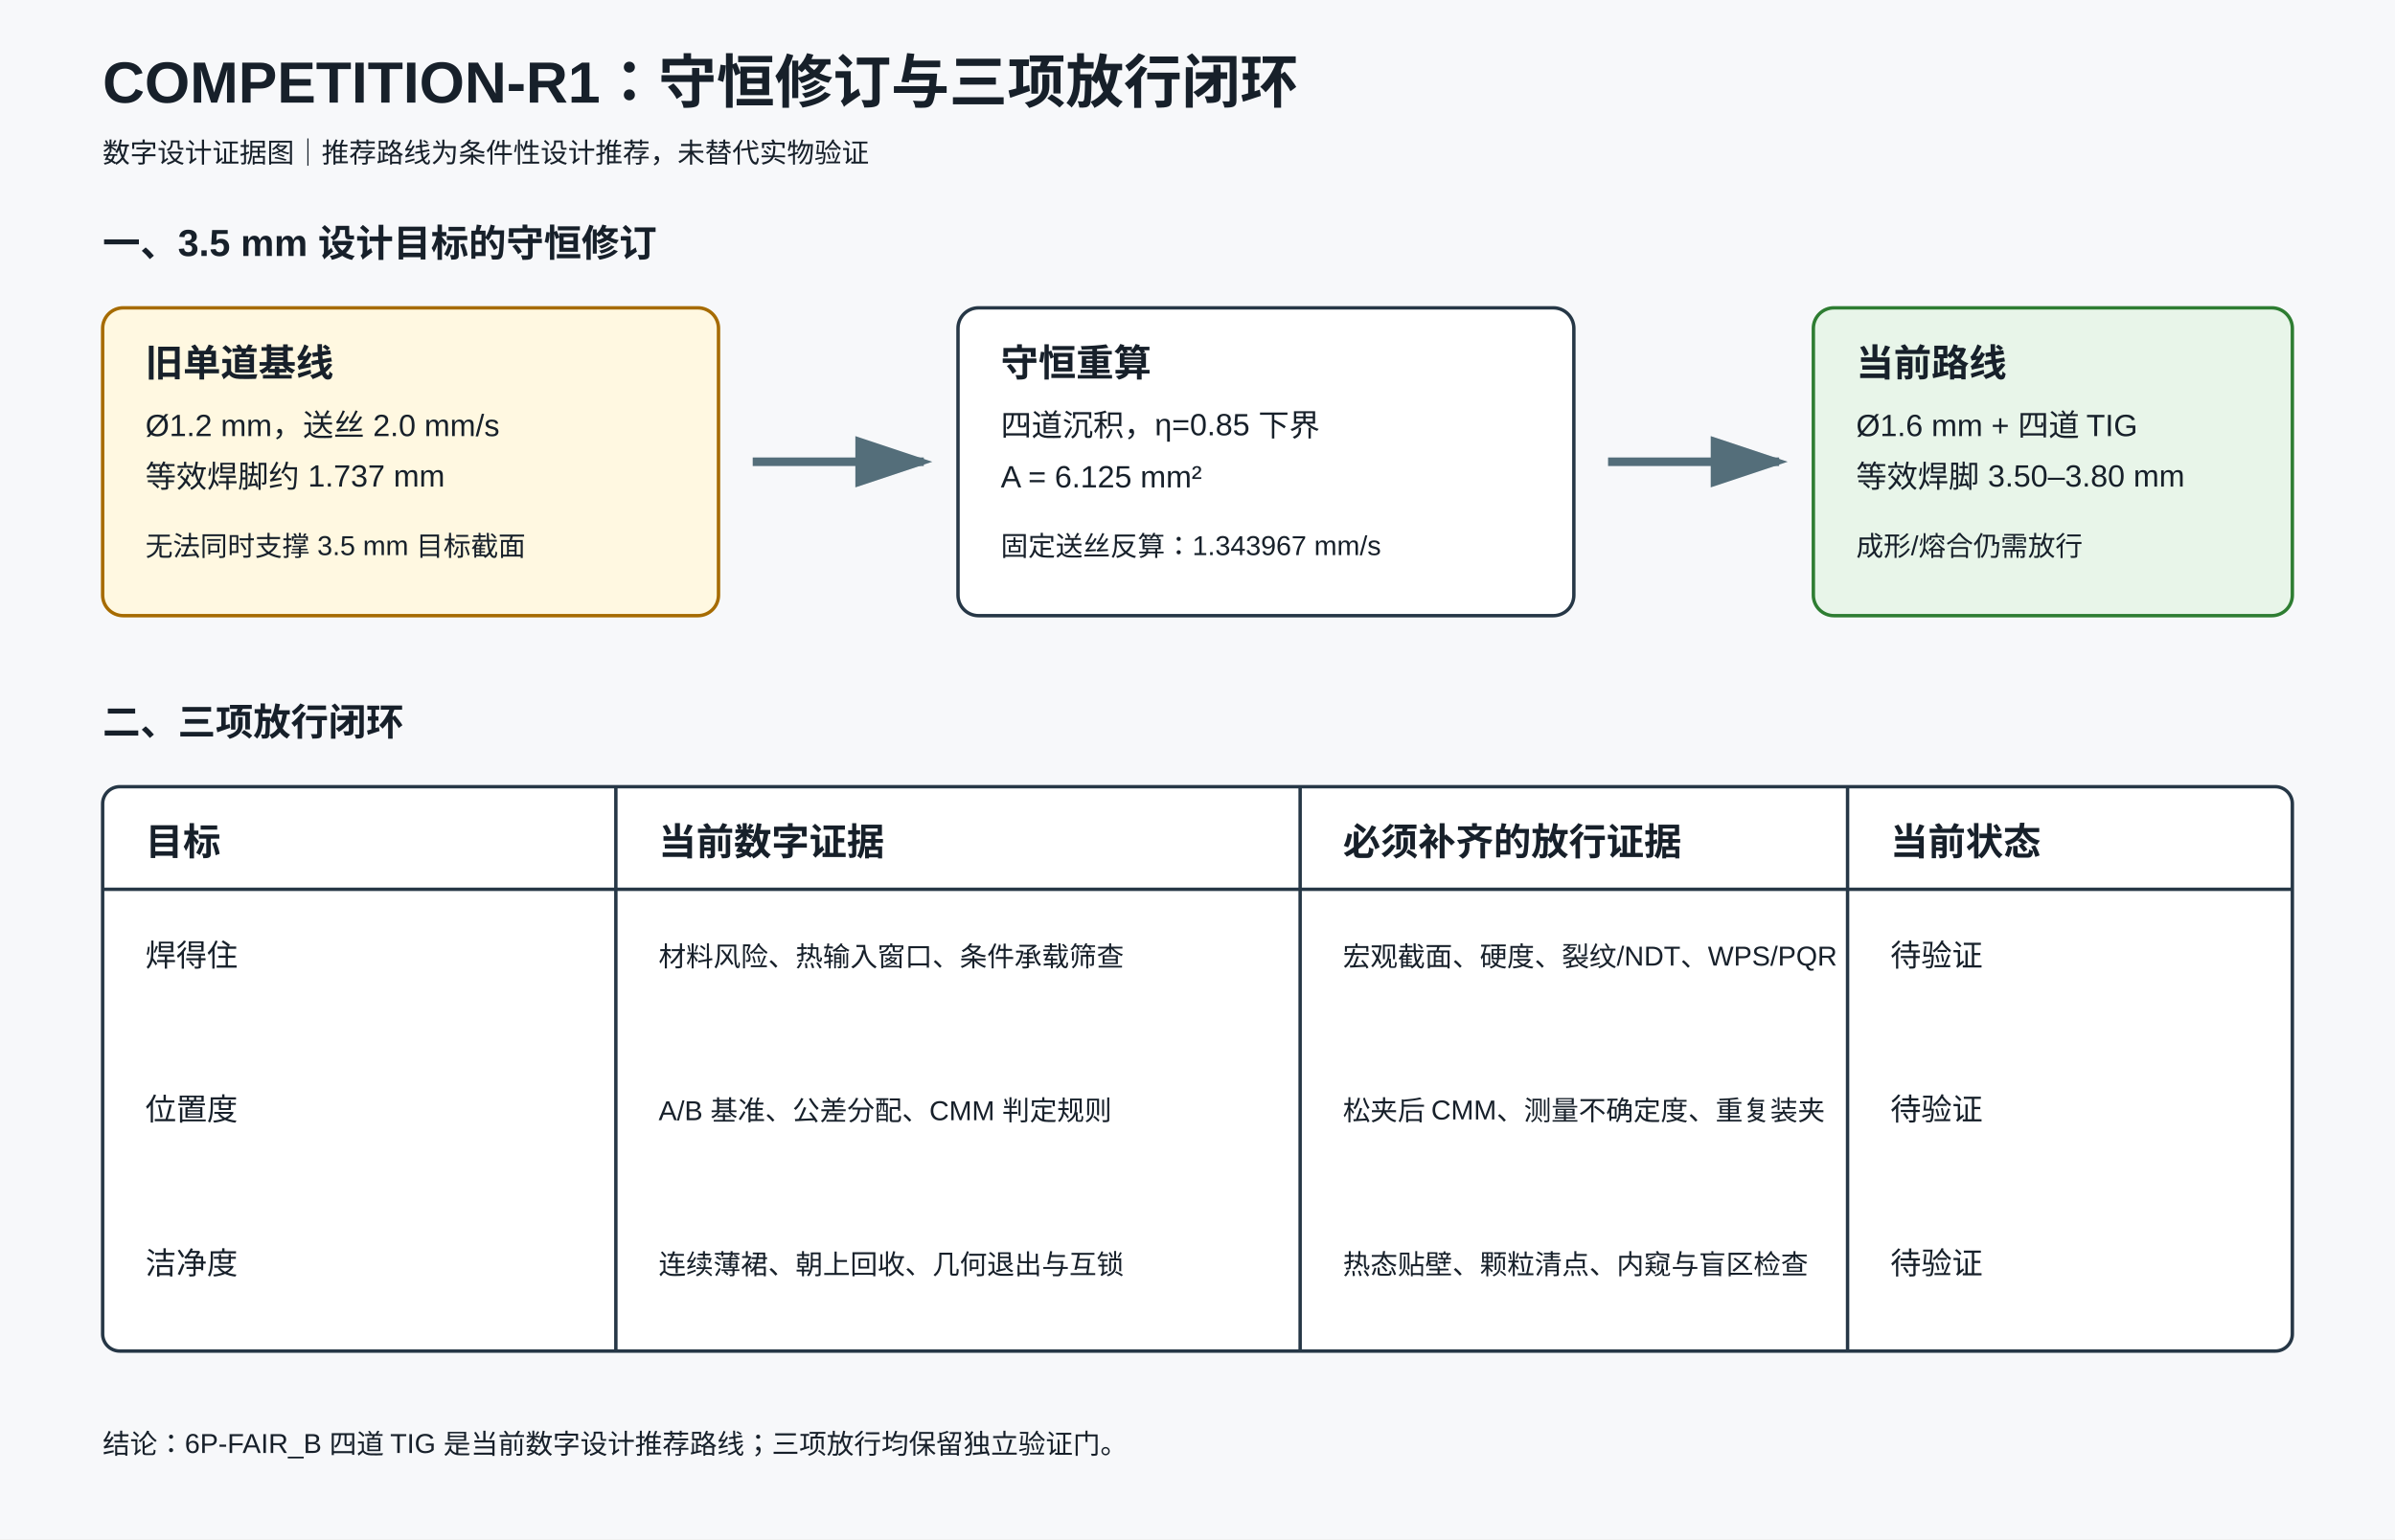
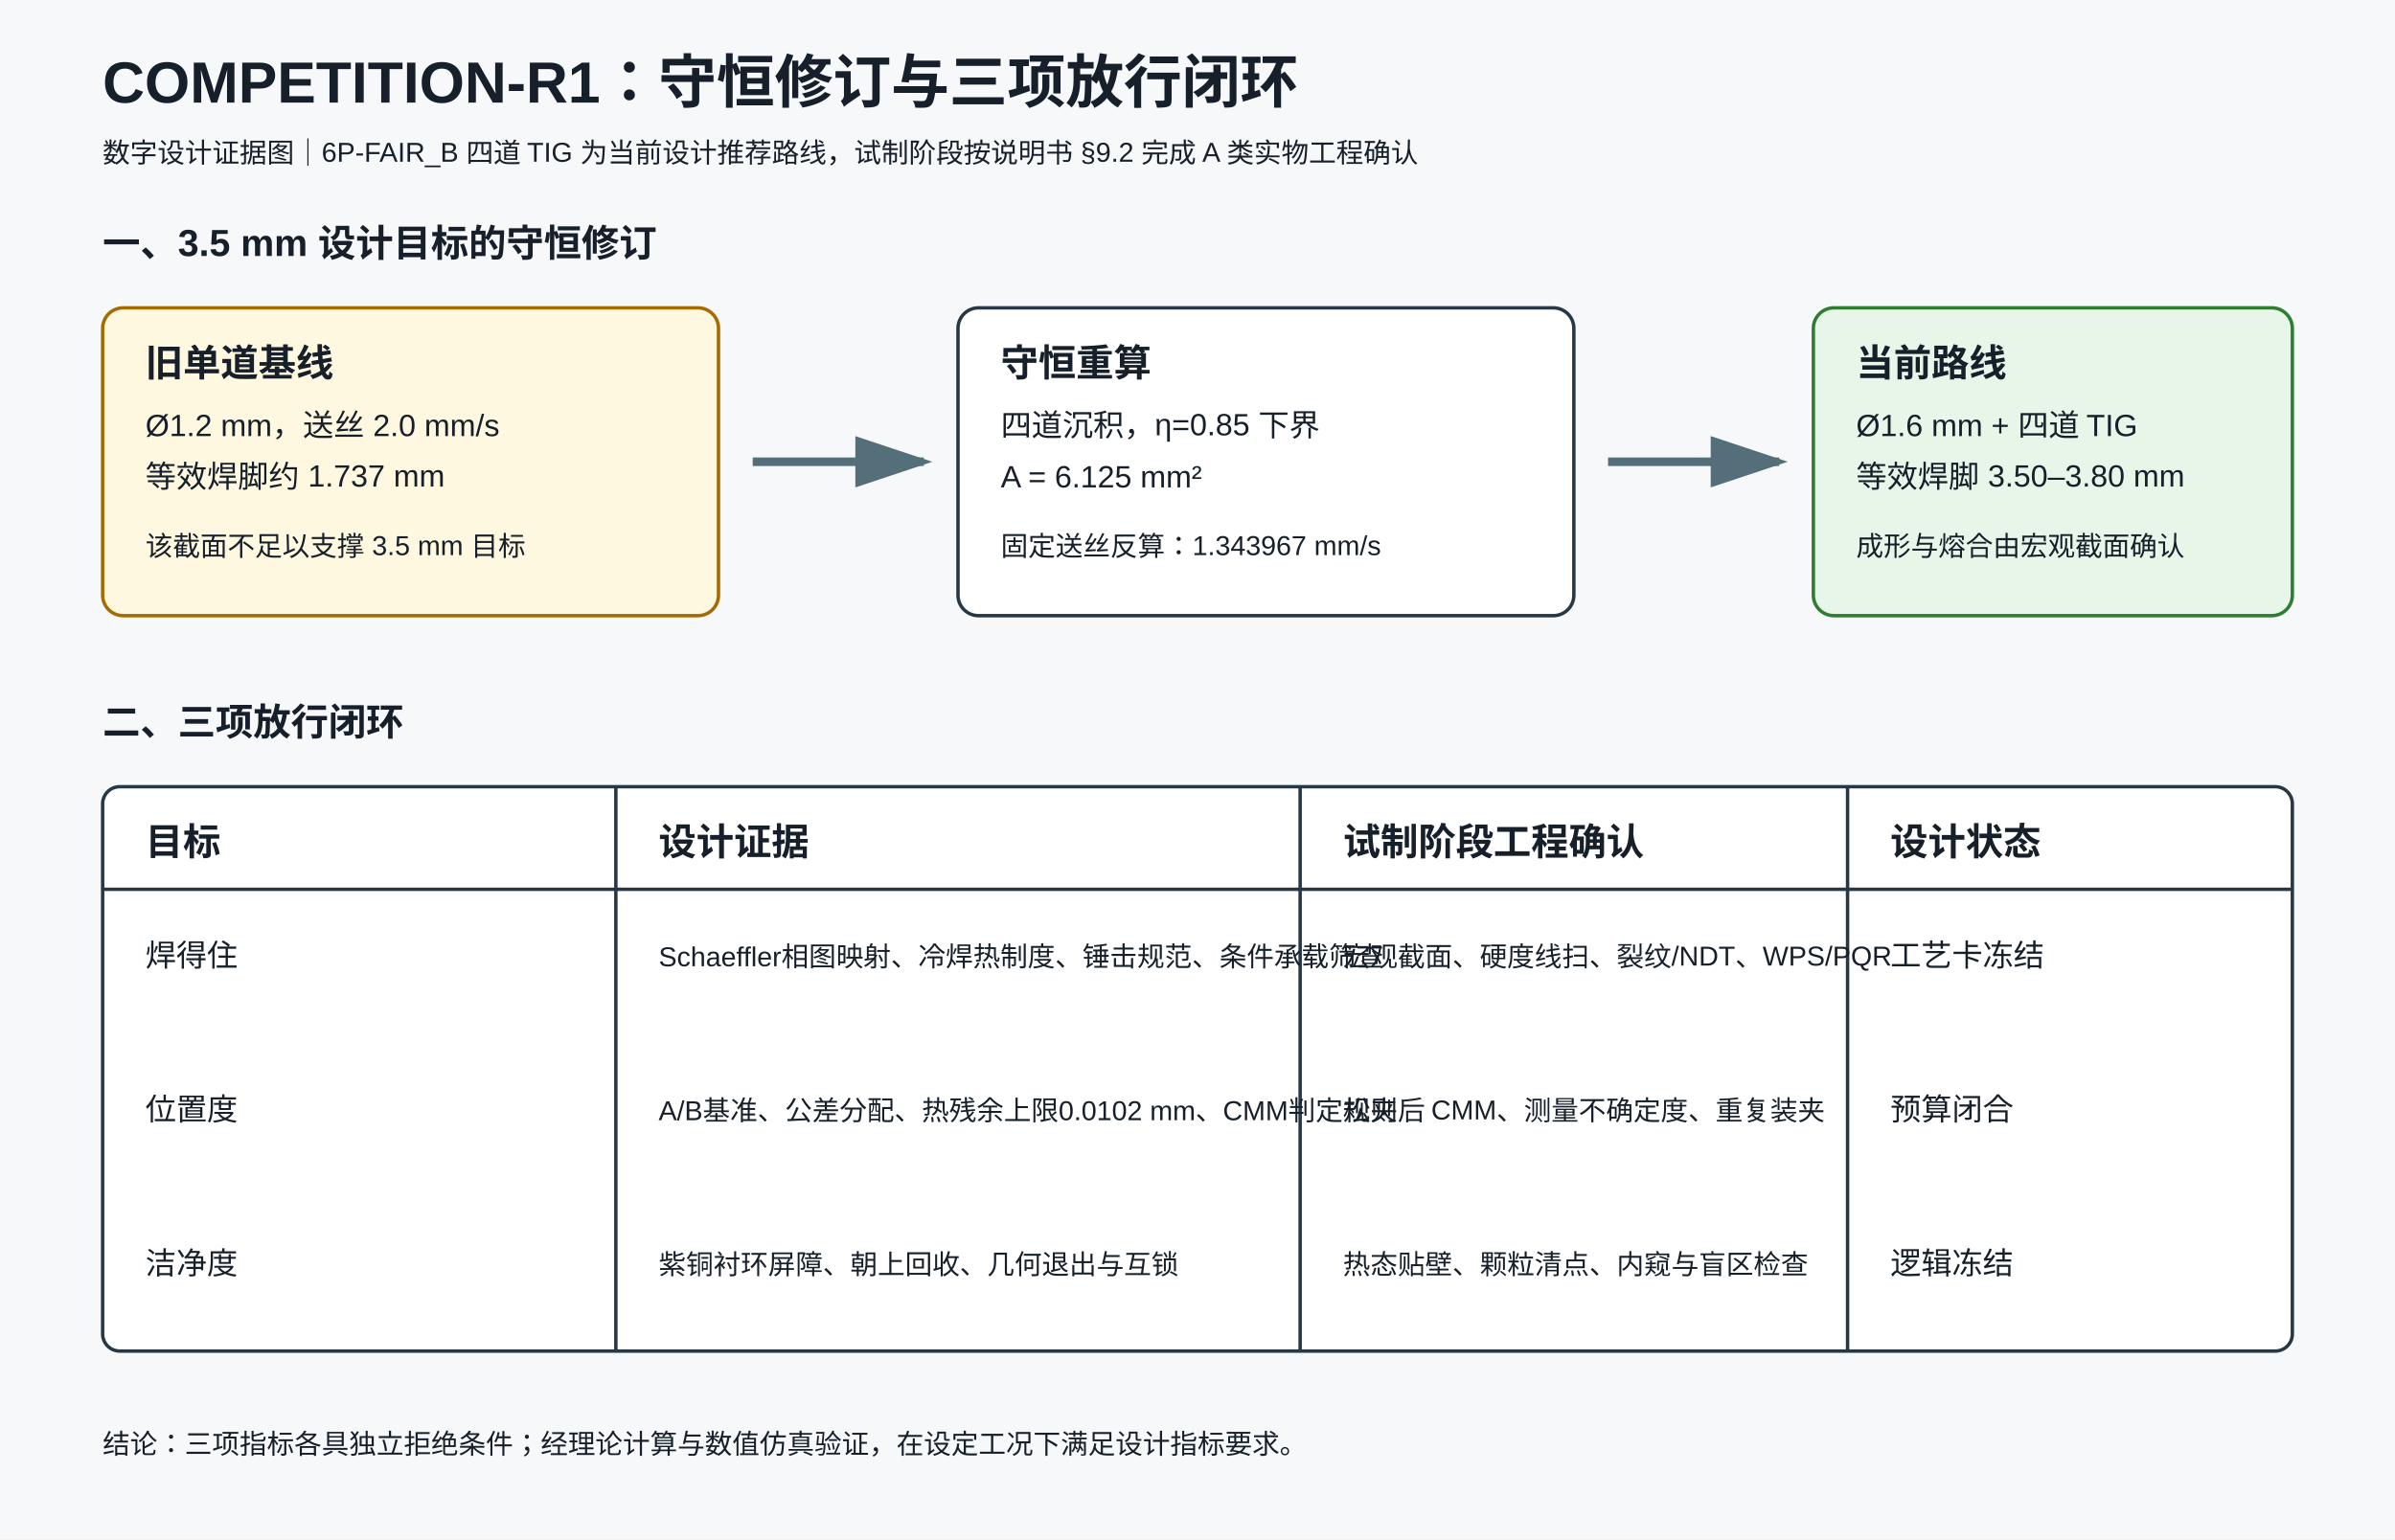
<svg xmlns="http://www.w3.org/2000/svg" width="1400" height="900" viewBox="0 0 1400 900">
  <rect width="1400" height="900" fill="#f7f8fa" />
  <style>text{font-family:'Microsoft YaHei',Arial,sans-serif;fill:#17202a} .title{font-size:34px;font-weight:700}.h{font-size:22px;font-weight:700}.b{font-size:18px}.s{font-size:16px}.box{fill:white;stroke:#263746;stroke-width:2}.good{fill:#e8f5e9;stroke:#2e7d32}.warn{fill:#fff8e1;stroke:#a66b00}</style>
  <text x="60" y="60" class="title">COMPETITION-R1：守恒修订与三项放行闭环</text>
-   <text x="60" y="95" class="s">数字设计证据图｜推荐路线为条件性设计推荐，未替代实物验证</text>
+   <text x="60" y="95" class="s">数字设计证据图｜6P-FAIR_B 四道 TIG 为当前设计推荐路线，试制阶段按说明书 §9.2 完成 A 类实物工程确认</text>
  <text x="60" y="150" class="h">一、3.5 mm 设计目标的守恒修订</text>
  <rect x="60" y="180" width="360" height="180" rx="12" class="box warn" />
  <text x="85" y="220" class="h">旧单道基线</text>
  <text x="85" y="255" class="b">Ø1.2 mm，送丝 2.0 mm/s</text>
  <text x="85" y="285" class="b">等效焊脚约 1.737 mm</text>
-   <text x="85" y="325" class="s">无法同时支撑 3.5 mm 目标截面</text>
+   <text x="85" y="325" class="s">该截面不足以支撑 3.5 mm 目标</text>
  <path d="M440 270 H540" stroke="#546e7a" stroke-width="5" marker-end="url(#a)" />
  <rect x="560" y="180" width="360" height="180" rx="12" class="box" />
  <text x="585" y="220" class="h">守恒重算</text>
  <text x="585" y="255" class="b">四道沉积，η=0.85 下界</text>
  <text x="585" y="285" class="b">A = 6.125 mm²</text>
  <text x="585" y="325" class="s">固定送丝反算：1.343967 mm/s</text>
  <path d="M940 270 H1040" stroke="#546e7a" stroke-width="5" marker-end="url(#a)" />
  <rect x="1060" y="180" width="280" height="180" rx="12" class="box good" />
  <text x="1085" y="220" class="h">当前路线</text>
  <text x="1085" y="255" class="b">Ø1.6 mm + 四道 TIG</text>
  <text x="1085" y="285" class="b">等效焊脚 3.50–3.80 mm</text>
-   <text x="1085" y="325" class="s">成形/熔合仍需放行</text>
+   <text x="1085" y="325" class="s">成形与熔合由宏观截面确认</text>
  <defs>
    <marker id="a" markerWidth="10" markerHeight="10" refX="8" refY="3" orient="auto">
      <path d="M0,0 L0,6 L9,3 z" fill="#546e7a" />
    </marker>
  </defs>
  <text x="60" y="430" class="h">二、三项放行闭环</text>
  <rect x="60" y="460" width="1280" height="330" rx="10" class="box" />
  <line x1="60" y1="520" x2="1340" y2="520" stroke="#263746" stroke-width="2" />
  <line x1="360" y1="460" x2="360" y2="790" stroke="#263746" stroke-width="2" />
  <line x1="760" y1="460" x2="760" y2="790" stroke="#263746" stroke-width="2" />
  <line x1="1080" y1="460" x2="1080" y2="790" stroke="#263746" stroke-width="2" />
  <text x="85" y="500" class="h">目标</text>
-   <text x="385" y="500" class="h">当前数字证据</text>
-   <text x="785" y="500" class="h">必须补齐的放行证据</text>
-   <text x="1105" y="500" class="h">当前状态</text>
+   <text x="385" y="500" class="h">设计证据</text>
+   <text x="785" y="500" class="h">试制阶段工程确认</text>
+   <text x="1105" y="500" class="h">设计状态</text>
  <text x="85" y="565" class="b">焊得住</text>
-   <text x="385" y="565" class="s">材料风险、热输入窗口、条件承载筛查</text>
-   <text x="785" y="565" class="s">宏观截面、硬度、裂纹/NDT、WPS/PQR</text>
-   <text x="1105" y="565" class="b">待验证</text>
+   <text x="385" y="565" class="s">Schaeffler相图映射、冷焊热制度、锤击规范、条件承载筛查</text>
+   <text x="785" y="565" class="s">宏观截面、硬度线扫、裂纹/NDT、WPS/PQR</text>
+   <text x="1105" y="565" class="b">工艺卡冻结</text>
  <text x="85" y="655" class="b">位置度</text>
-   <text x="385" y="655" class="s">A/B 基准、公差分配、CMM 判定规则</text>
+   <text x="385" y="655" class="s">A/B基准、公差分配、热残余上限0.0102 mm、CMM判定规则</text>
  <text x="785" y="655" class="s">松夹后 CMM、测量不确定度、重复装夹</text>
-   <text x="1105" y="655" class="b">待验证</text>
+   <text x="1105" y="655" class="b">预算闭合</text>
  <text x="85" y="745" class="b">洁净度</text>
-   <text x="385" y="745" class="s">连续薄裙、朝上回收、几何退出与互锁</text>
+   <text x="385" y="745" class="s">紫铜衬环屏障、朝上回收、几何退出与互锁</text>
  <text x="785" y="745" class="s">热态贴壁、颗粒清点、内窥与盲区检查</text>
-   <text x="1105" y="745" class="b">待验证</text>
-   <text x="60" y="850" class="s">结论：6P-FAIR_B 四道 TIG 是当前数字设计推荐路线；三项放行均保留独立验证门。</text>
+   <text x="1105" y="745" class="b">逻辑冻结</text>
+   <text x="60" y="850" class="s">结论：三项指标各具独立拒绝条件；经理论计算与数值仿真验证，在设定工况下满足设计指标要求。</text>
</svg>
